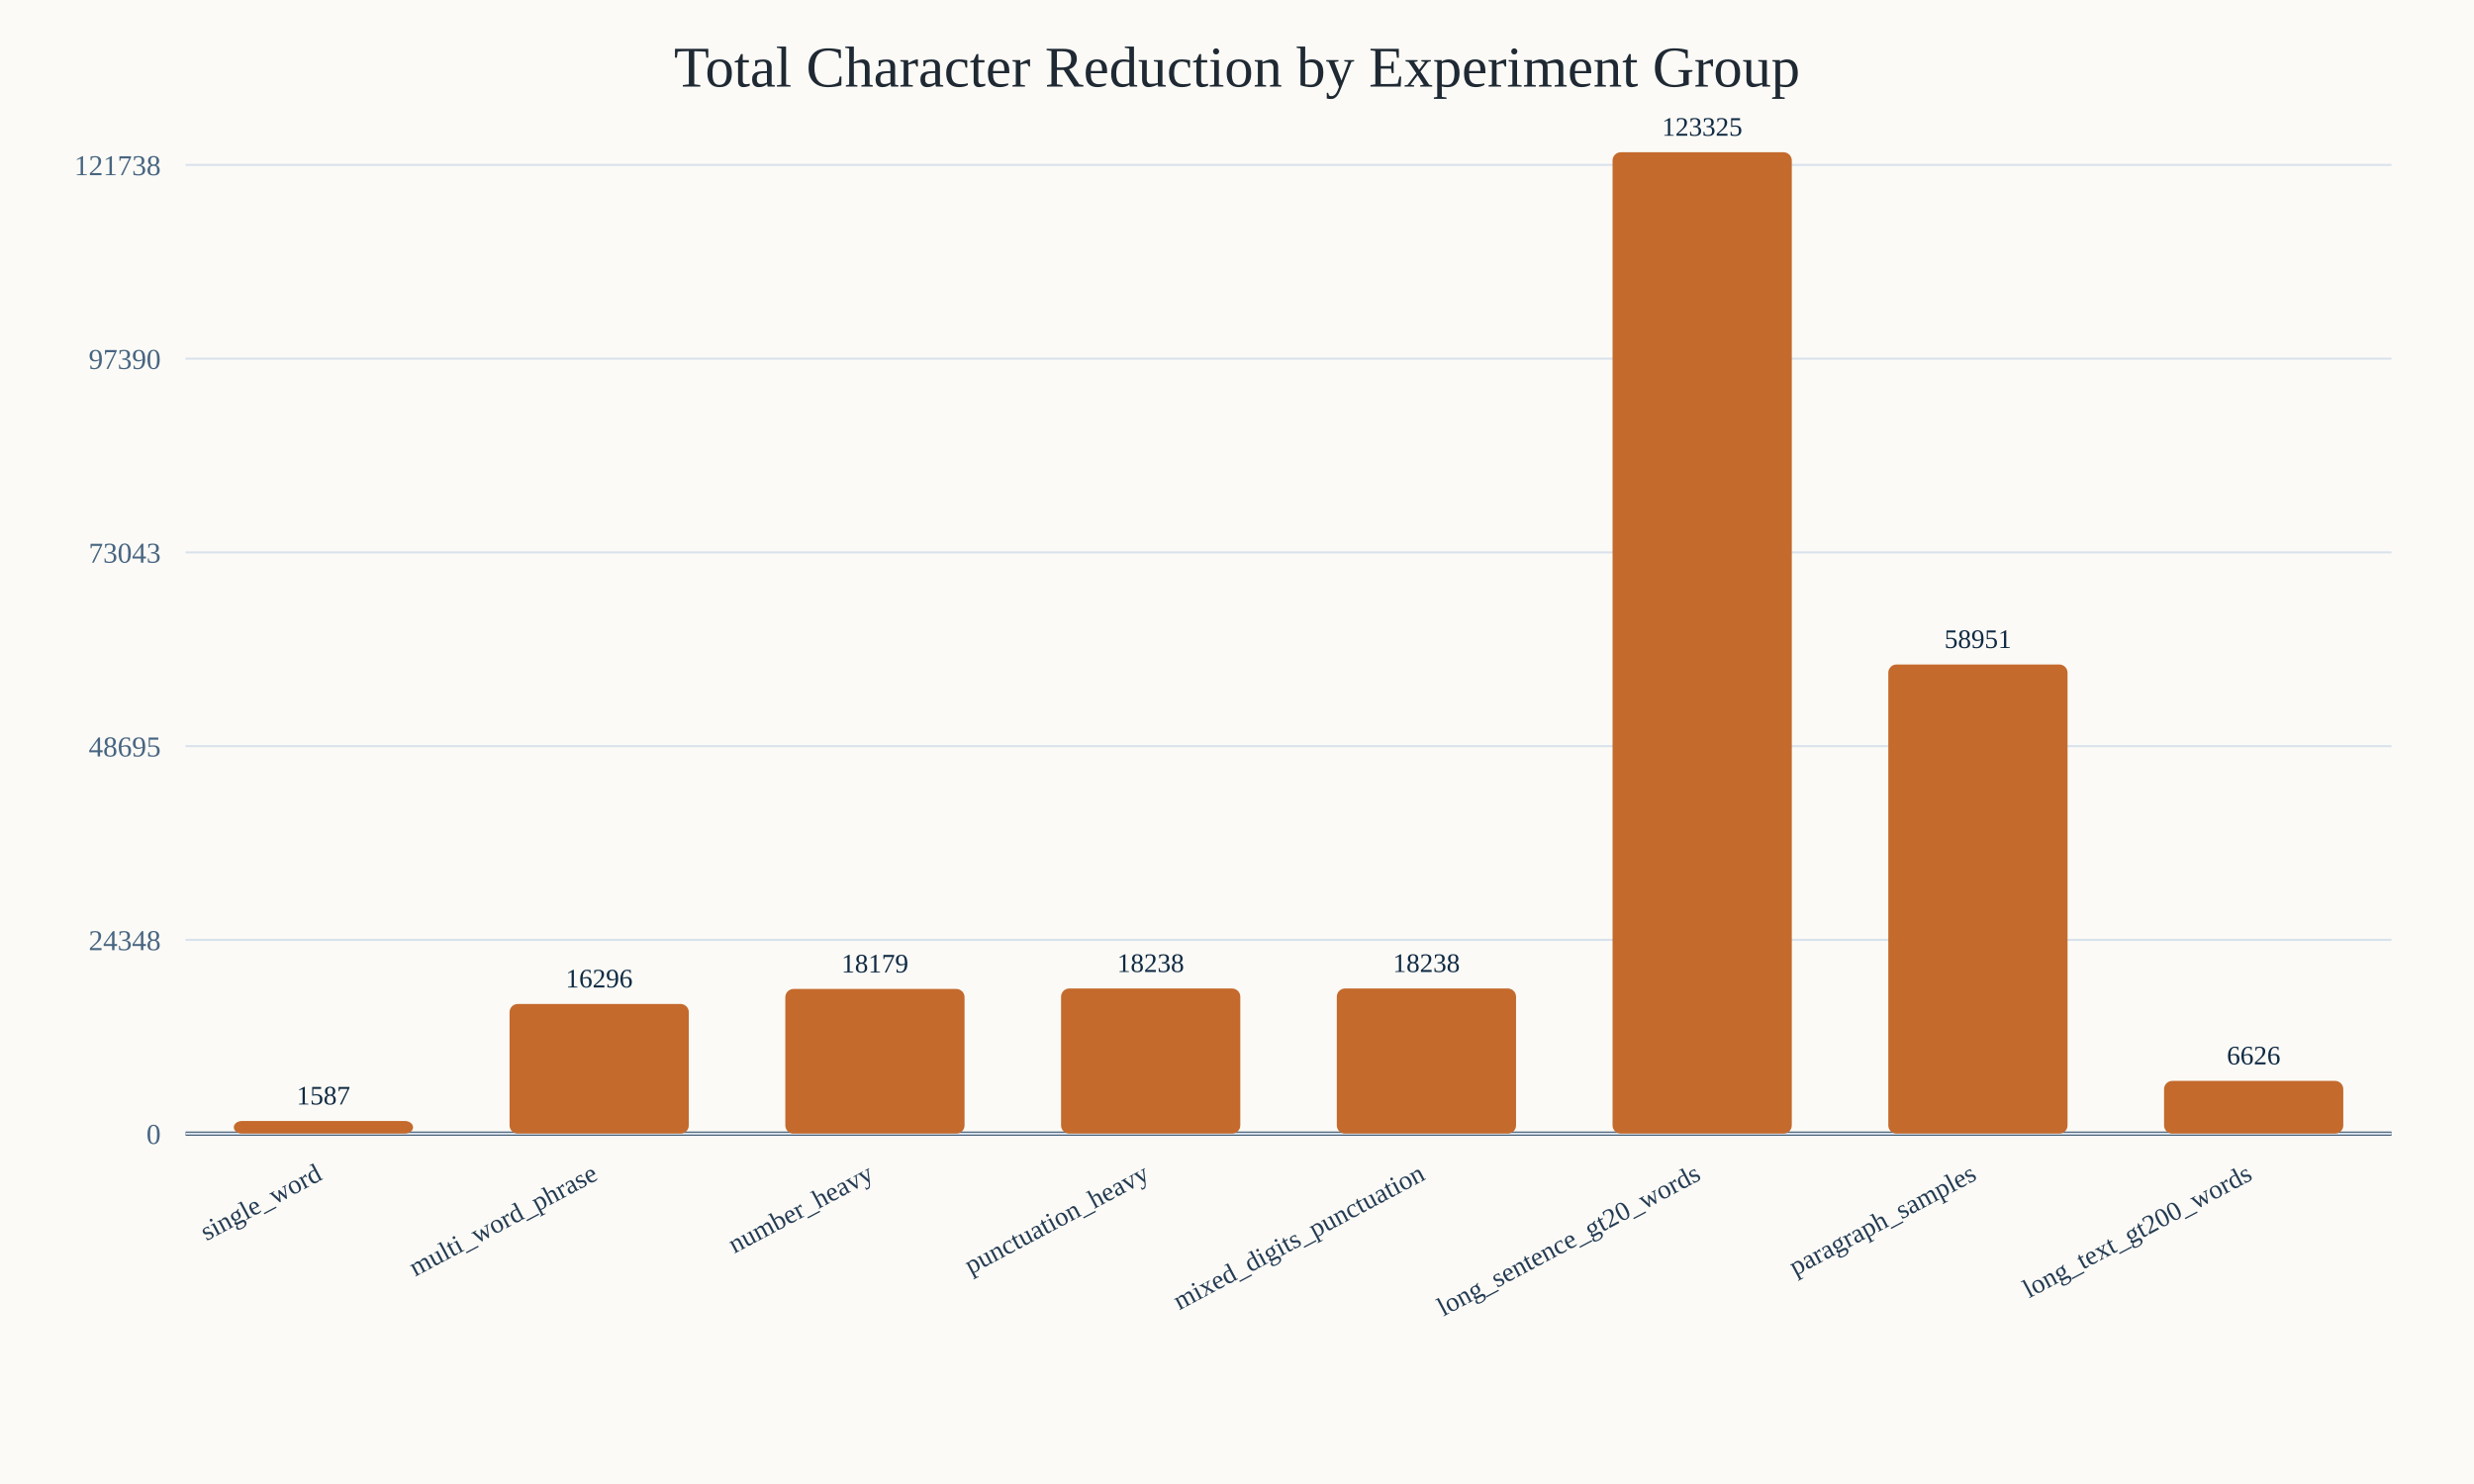
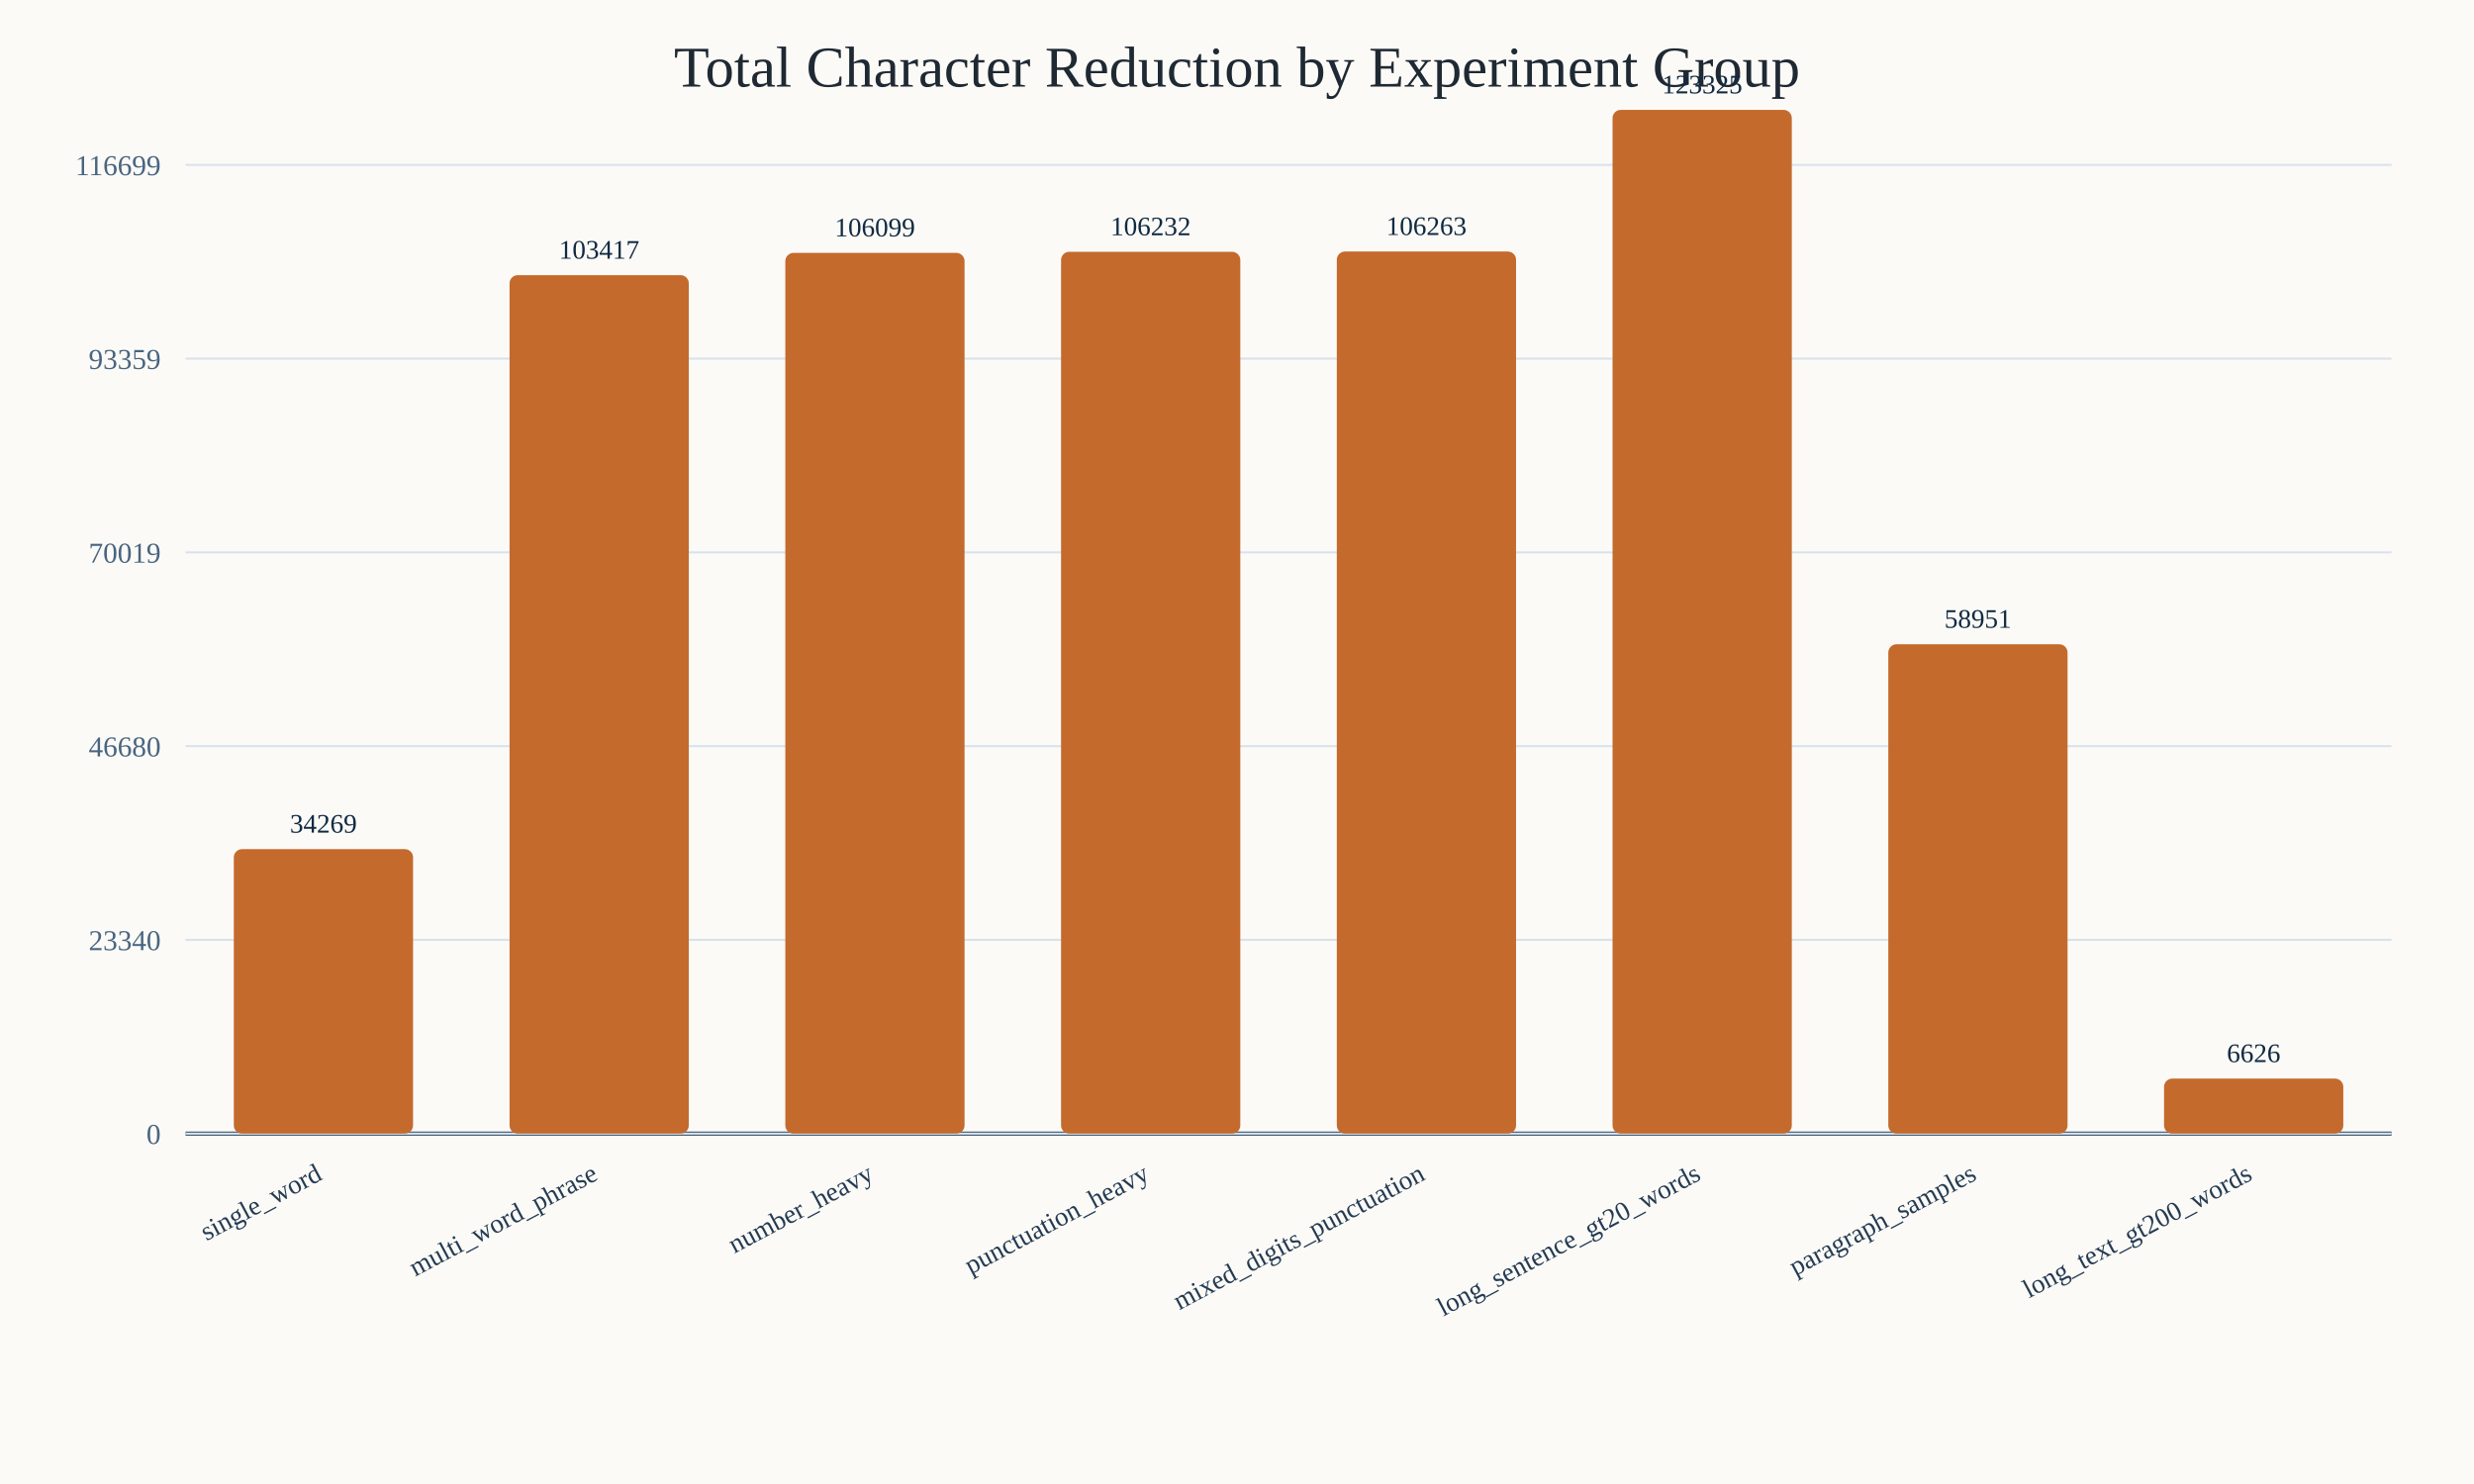
<svg xmlns="http://www.w3.org/2000/svg" width="1200" height="720" viewBox="0 0 1200 720">
  <rect width="100%" height="100%" fill="#fbfaf6" />
  <text x="600" y="42" text-anchor="middle" font-size="28" fill="#1f2933">Total Character Reduction by Experiment Group</text>
  <line x1="90" y1="550.00" x2="1160" y2="550.00" stroke="#334e68" stroke-width="2" />
  <line x1="90" y1="550.00" x2="1160" y2="550.00" stroke="#d9e2ec" stroke-width="1" />
  <text x="78" y="555.00" text-anchor="end" font-size="14" fill="#486581">0</text>
  <line x1="90" y1="456.00" x2="1160" y2="456.00" stroke="#d9e2ec" stroke-width="1" />
-   <text x="78" y="461.00" text-anchor="end" font-size="14" fill="#486581">24348</text>
+   <text x="78" y="461.00" text-anchor="end" font-size="14" fill="#486581">23340</text>
  <line x1="90" y1="362.00" x2="1160" y2="362.00" stroke="#d9e2ec" stroke-width="1" />
-   <text x="78" y="367.00" text-anchor="end" font-size="14" fill="#486581">48695</text>
+   <text x="78" y="367.00" text-anchor="end" font-size="14" fill="#486581">46680</text>
  <line x1="90" y1="268.00" x2="1160" y2="268.00" stroke="#d9e2ec" stroke-width="1" />
-   <text x="78" y="273.00" text-anchor="end" font-size="14" fill="#486581">73043</text>
+   <text x="78" y="273.00" text-anchor="end" font-size="14" fill="#486581">70019</text>
  <line x1="90" y1="174.00" x2="1160" y2="174.00" stroke="#d9e2ec" stroke-width="1" />
-   <text x="78" y="179.00" text-anchor="end" font-size="14" fill="#486581">97390</text>
+   <text x="78" y="179.00" text-anchor="end" font-size="14" fill="#486581">93359</text>
  <line x1="90" y1="80.00" x2="1160" y2="80.00" stroke="#d9e2ec" stroke-width="1" />
-   <text x="78" y="85.00" text-anchor="end" font-size="14" fill="#486581">121738</text>
-   <rect x="113.41" y="543.87" width="86.94" height="6.13" fill="#c46a2d" rx="4" />
-   <text x="156.88" y="535.87" text-anchor="middle" font-size="13" fill="#102a43">1587</text>
+   <text x="78" y="85.00" text-anchor="end" font-size="14" fill="#486581">116699</text>
+   <rect x="113.41" y="411.98" width="86.94" height="138.02" fill="#c46a2d" rx="4" />
+   <text x="156.88" y="403.98" text-anchor="middle" font-size="13" fill="#102a43">34269</text>
  <text x="156.88" y="572.00" text-anchor="end" transform="rotate(-28 156.88,572.00)" font-size="13" fill="#243b53">single_word</text>
-   <rect x="247.16" y="487.09" width="86.94" height="62.91" fill="#c46a2d" rx="4" />
-   <text x="290.62" y="479.09" text-anchor="middle" font-size="13" fill="#102a43">16296</text>
+   <rect x="247.16" y="133.49" width="86.94" height="416.51" fill="#c46a2d" rx="4" />
+   <text x="290.62" y="125.49" text-anchor="middle" font-size="13" fill="#102a43">103417</text>
  <text x="290.62" y="572.00" text-anchor="end" transform="rotate(-28 290.62,572.00)" font-size="13" fill="#243b53">multi_word_phrase</text>
-   <rect x="380.91" y="479.82" width="86.94" height="70.18" fill="#c46a2d" rx="4" />
-   <text x="424.38" y="471.82" text-anchor="middle" font-size="13" fill="#102a43">18179</text>
+   <rect x="380.91" y="122.69" width="86.94" height="427.31" fill="#c46a2d" rx="4" />
+   <text x="424.38" y="114.69" text-anchor="middle" font-size="13" fill="#102a43">106099</text>
  <text x="424.38" y="572.00" text-anchor="end" transform="rotate(-28 424.38,572.00)" font-size="13" fill="#243b53">number_heavy</text>
-   <rect x="514.66" y="479.59" width="86.94" height="70.41" fill="#c46a2d" rx="4" />
-   <text x="558.12" y="471.59" text-anchor="middle" font-size="13" fill="#102a43">18238</text>
+   <rect x="514.66" y="122.16" width="86.94" height="427.84" fill="#c46a2d" rx="4" />
+   <text x="558.12" y="114.16" text-anchor="middle" font-size="13" fill="#102a43">106232</text>
  <text x="558.12" y="572.00" text-anchor="end" transform="rotate(-28 558.12,572.00)" font-size="13" fill="#243b53">punctuation_heavy</text>
-   <rect x="648.41" y="479.59" width="86.94" height="70.41" fill="#c46a2d" rx="4" />
-   <text x="691.88" y="471.59" text-anchor="middle" font-size="13" fill="#102a43">18238</text>
+   <rect x="648.41" y="122.03" width="86.94" height="427.97" fill="#c46a2d" rx="4" />
+   <text x="691.88" y="114.03" text-anchor="middle" font-size="13" fill="#102a43">106263</text>
  <text x="691.88" y="572.00" text-anchor="end" transform="rotate(-28 691.88,572.00)" font-size="13" fill="#243b53">mixed_digits_punctuation</text>
-   <rect x="782.16" y="73.87" width="86.94" height="476.13" fill="#c46a2d" rx="4" />
-   <text x="825.62" y="65.87" text-anchor="middle" font-size="13" fill="#102a43">123325</text>
+   <rect x="782.16" y="53.31" width="86.94" height="496.69" fill="#c46a2d" rx="4" />
+   <text x="825.62" y="45.31" text-anchor="middle" font-size="13" fill="#102a43">123325</text>
  <text x="825.62" y="572.00" text-anchor="end" transform="rotate(-28 825.62,572.00)" font-size="13" fill="#243b53">long_sentence_gt20_words</text>
-   <rect x="915.91" y="322.40" width="86.94" height="227.60" fill="#c46a2d" rx="4" />
-   <text x="959.38" y="314.40" text-anchor="middle" font-size="13" fill="#102a43">58951</text>
+   <rect x="915.91" y="312.58" width="86.94" height="237.42" fill="#c46a2d" rx="4" />
+   <text x="959.38" y="304.58" text-anchor="middle" font-size="13" fill="#102a43">58951</text>
  <text x="959.38" y="572.00" text-anchor="end" transform="rotate(-28 959.38,572.00)" font-size="13" fill="#243b53">paragraph_samples</text>
-   <rect x="1049.66" y="524.42" width="86.94" height="25.58" fill="#c46a2d" rx="4" />
-   <text x="1093.12" y="516.42" text-anchor="middle" font-size="13" fill="#102a43">6626</text>
+   <rect x="1049.66" y="523.31" width="86.94" height="26.69" fill="#c46a2d" rx="4" />
+   <text x="1093.12" y="515.31" text-anchor="middle" font-size="13" fill="#102a43">6626</text>
  <text x="1093.12" y="572.00" text-anchor="end" transform="rotate(-28 1093.12,572.00)" font-size="13" fill="#243b53">long_text_gt200_words</text>
</svg>
